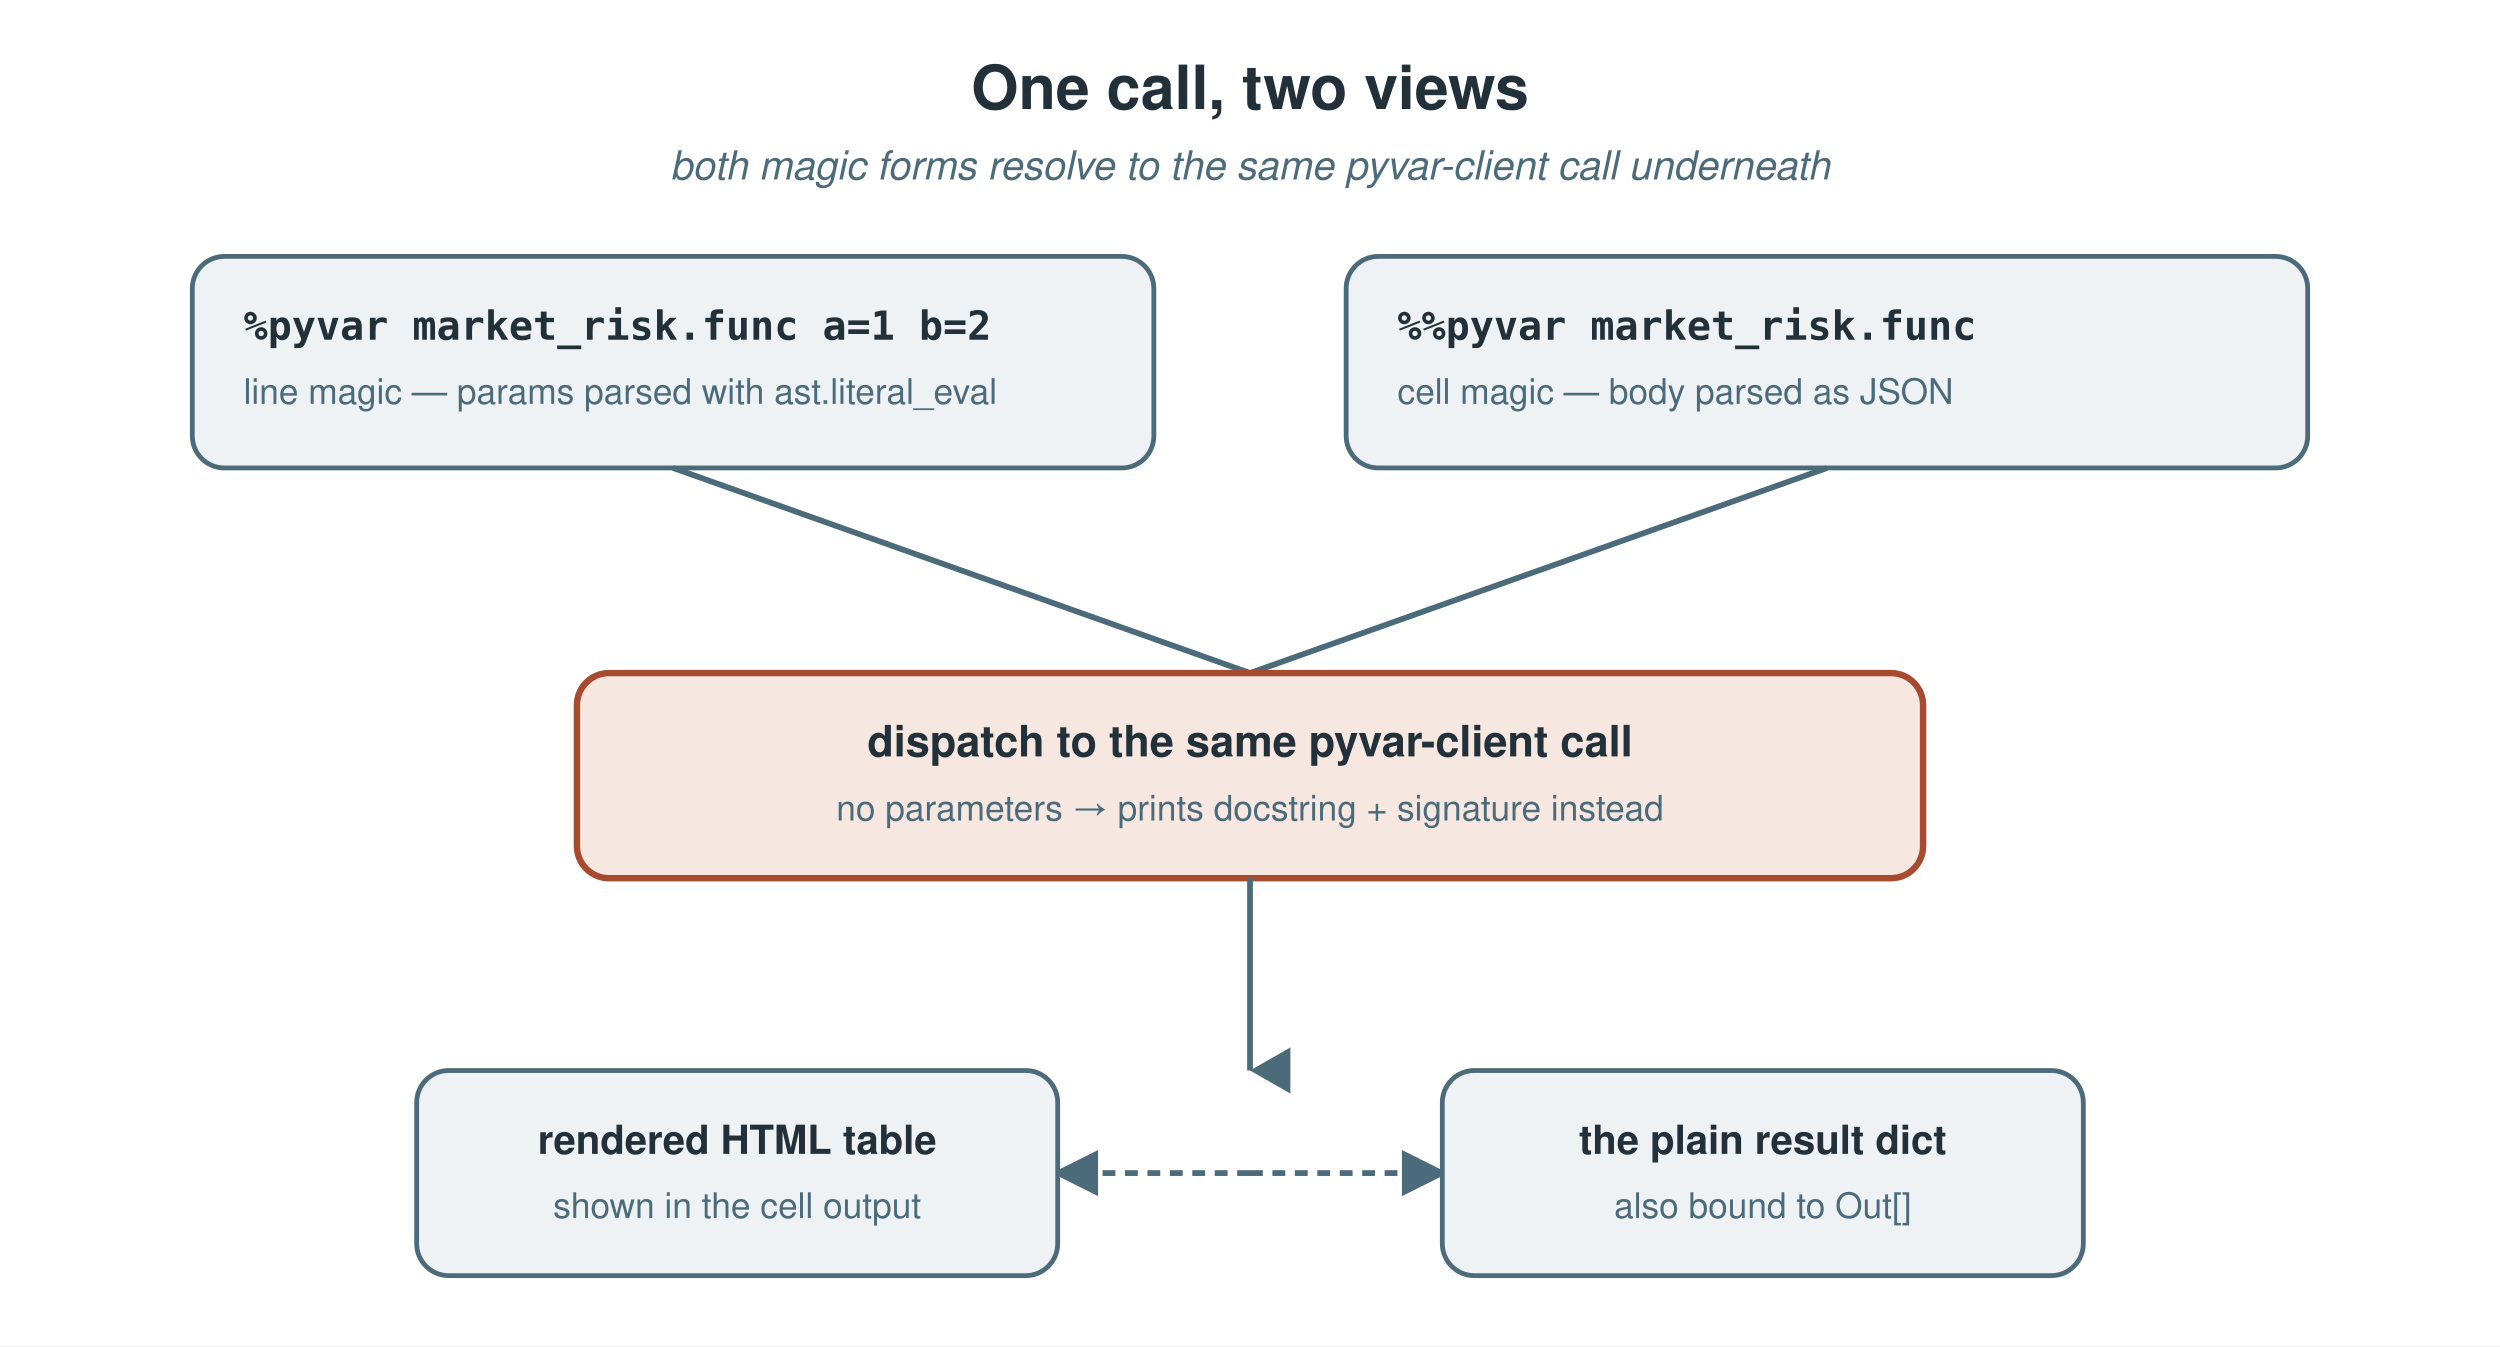
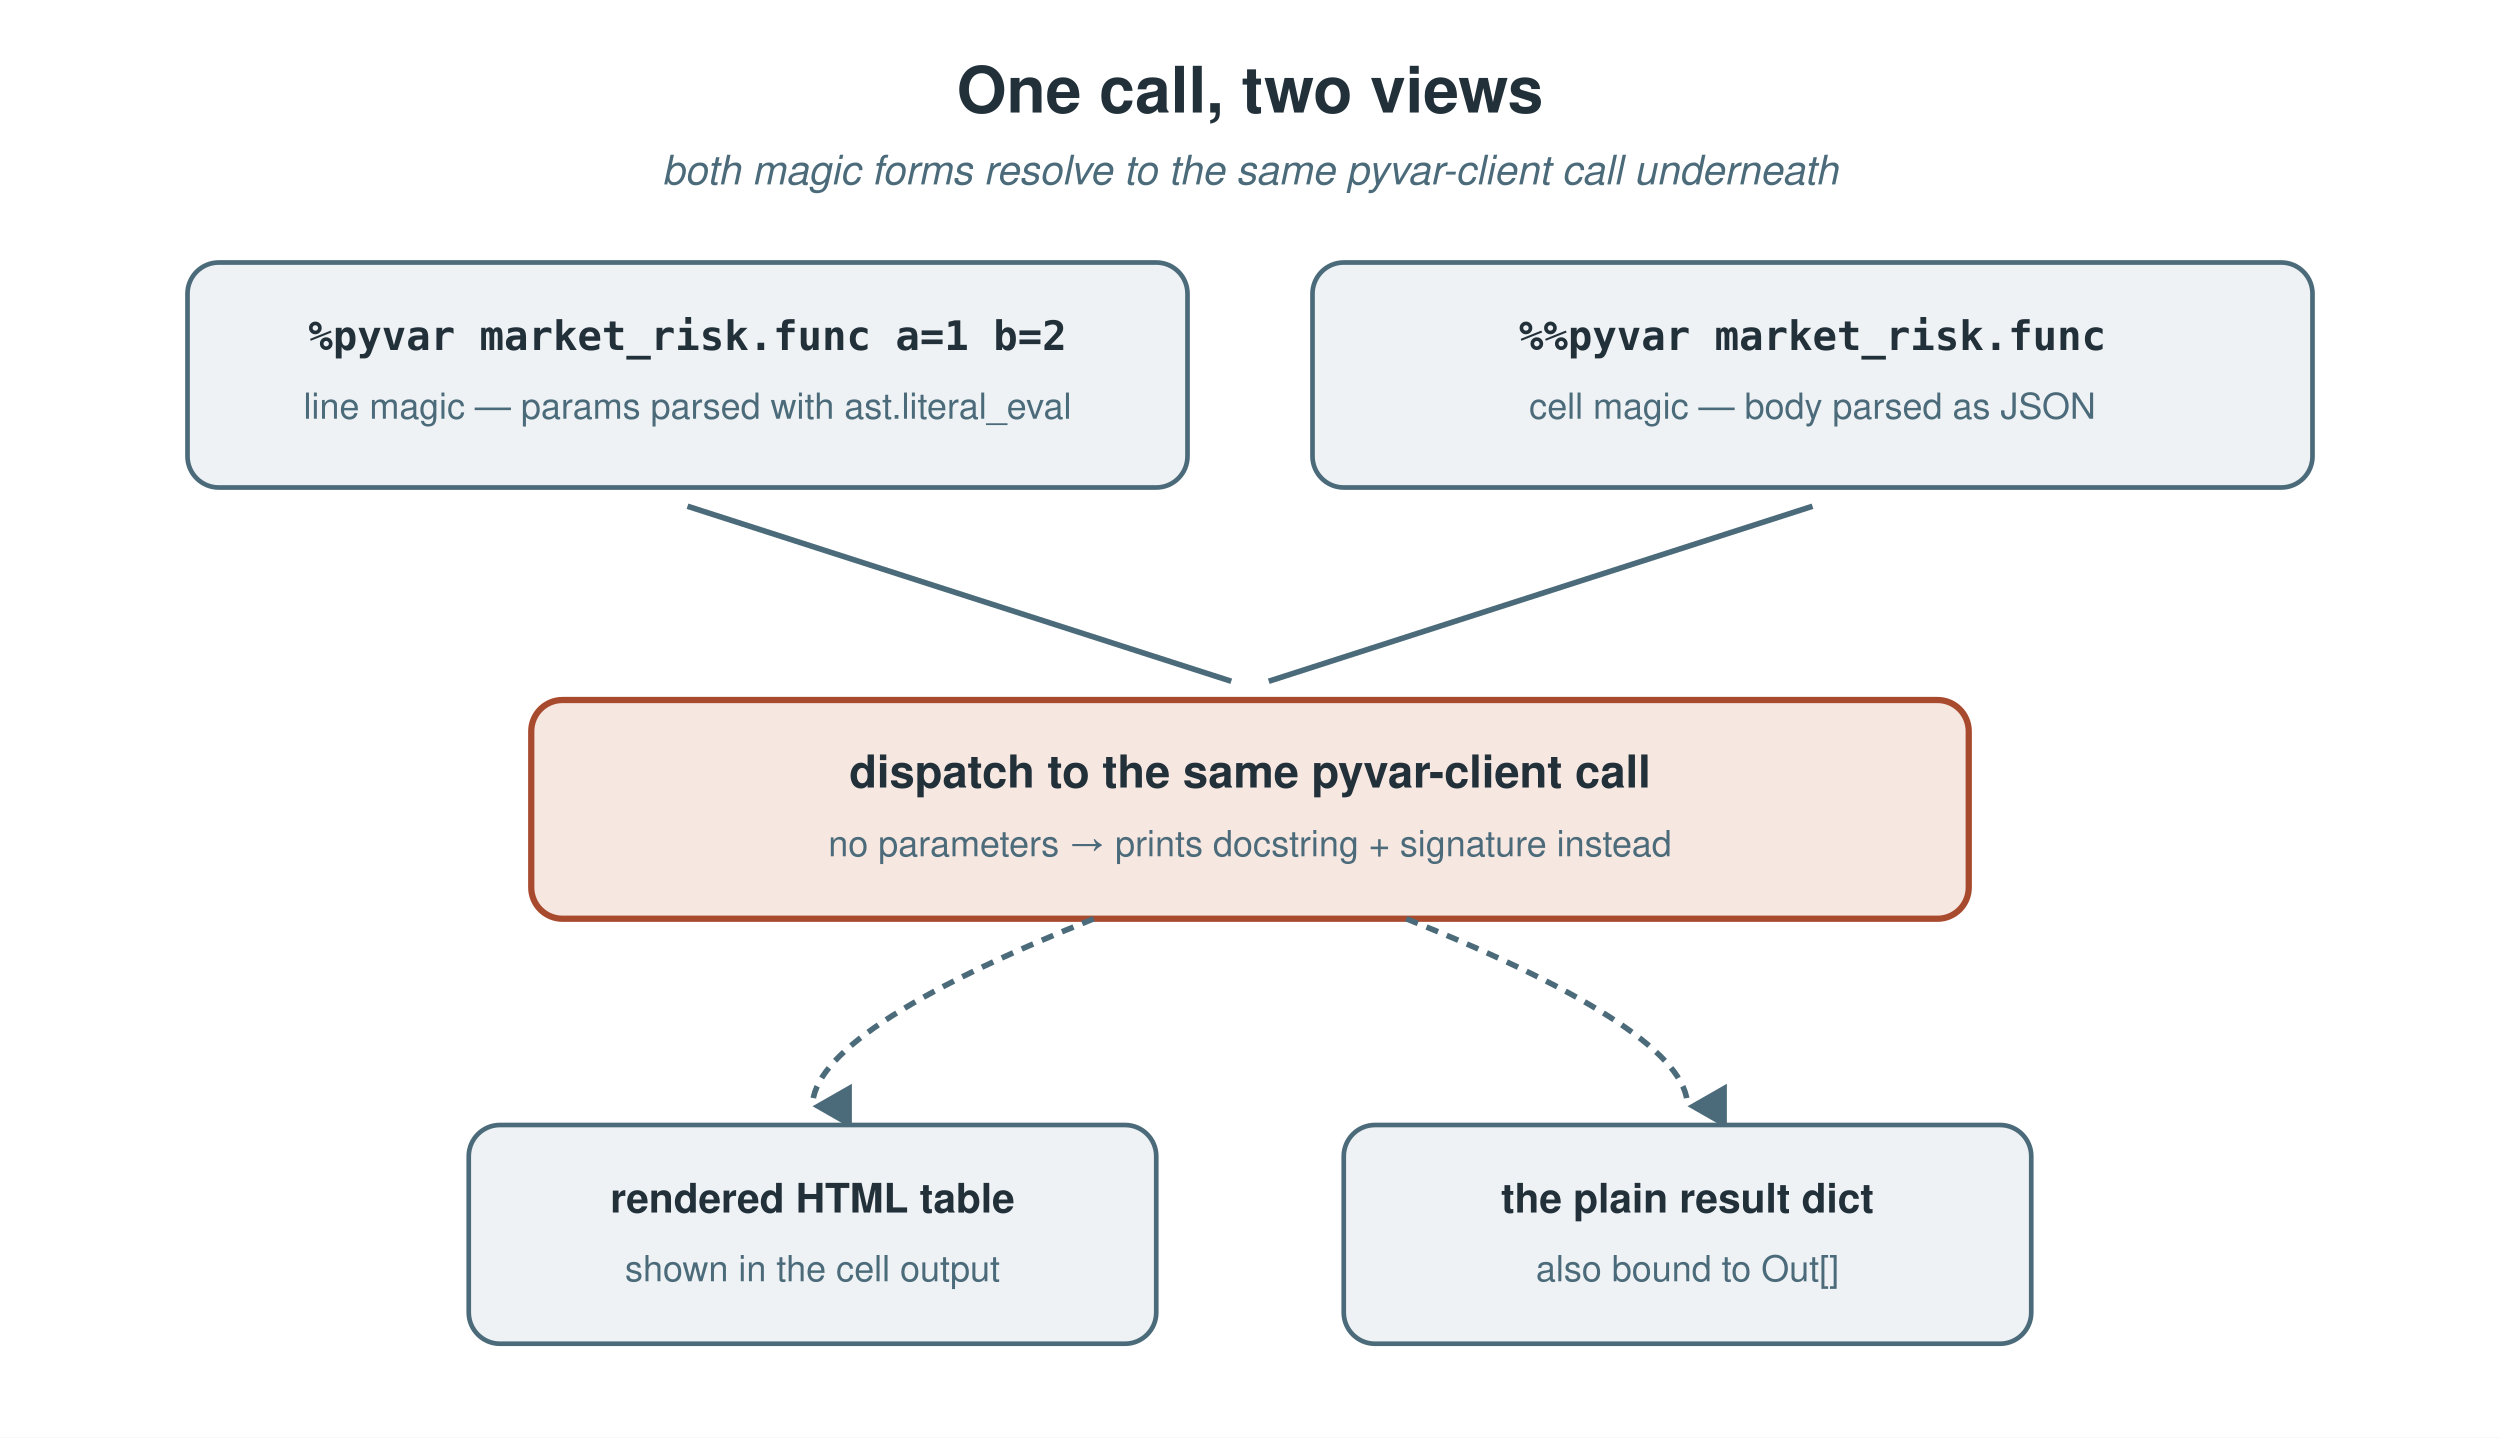
- <svg xmlns="http://www.w3.org/2000/svg" width="780" height="420" viewBox="0 0 780 420">
-   <rect width="780" height="420" fill="#ffffff" />
-   <text x="390.0" y="34" font-family="Helvetica, Arial, sans-serif" font-size="19" font-weight="700" fill="#22303a" text-anchor="middle">One call, two views</text>
-   <text x="390.0" y="56" font-family="Helvetica, Arial, sans-serif" font-size="12.5" font-weight="normal" fill="#4c6b7a" text-anchor="middle" font-style="italic">both magic forms resolve to the same pyvar-client call underneath</text>
-   <rect x="60" y="80" width="300" height="66" rx="10" fill="#eef2f4" stroke="#4c6b7a" stroke-width="1.5" />
-   <text x="76" y="106" font-family="SFMono-Regular, Menlo, Consolas, monospace" font-size="12.5" font-weight="700" fill="#22303a" text-anchor="start">%pyvar market_risk.func a=1 b=2</text>
-   <text x="76" y="126" font-family="Helvetica, Arial, sans-serif" font-size="11" font-weight="normal" fill="#4c6b7a" text-anchor="start">line magic — params parsed with ast.literal_eval</text>
-   <rect x="420" y="80" width="300" height="66" rx="10" fill="#eef2f4" stroke="#4c6b7a" stroke-width="1.5" />
-   <text x="436" y="106" font-family="SFMono-Regular, Menlo, Consolas, monospace" font-size="12.5" font-weight="700" fill="#22303a" text-anchor="start">%%pyvar market_risk.func</text>
-   <text x="436" y="126" font-family="Helvetica, Arial, sans-serif" font-size="11" font-weight="normal" fill="#4c6b7a" text-anchor="start">cell magic — body parsed as JSON</text>
-   <line x1="210.0" y1="146" x2="390.0" y2="210" stroke="#4c6b7a" stroke-width="1.8" />
-   <line x1="570.0" y1="146" x2="390.0" y2="210" stroke="#4c6b7a" stroke-width="1.8" />
-   <rect x="180.0" y="210" width="420" height="64" rx="10" fill="#f6e7e1" stroke="#a84a2e" stroke-width="2" />
-   <text x="390.0" y="236" font-family="Helvetica, Arial, sans-serif" font-size="13.5" font-weight="700" fill="#22303a" text-anchor="middle">dispatch to the same pyvar-client call</text>
-   <text x="390.0" y="256" font-family="Helvetica, Arial, sans-serif" font-size="11" font-weight="normal" fill="#4c6b7a" text-anchor="middle">no parameters → prints docstring + signature instead</text>
+ <svg xmlns="http://www.w3.org/2000/svg" width="800" height="460" viewBox="0 0 800 460">
+   <rect width="800" height="460" fill="#ffffff" />
+   <text x="400.0" y="36" font-family="Helvetica, Arial, sans-serif" font-size="20.5" font-weight="700" fill="#22303a" text-anchor="middle">One call, two views</text>
+   <text x="400.0" y="59" font-family="Helvetica, Arial, sans-serif" font-size="13" font-weight="normal" fill="#4c6b7a" text-anchor="middle" font-style="italic">both magic forms resolve to the same pyvar-client call underneath</text>
+   <rect x="60" y="84" width="320" height="72" rx="10" fill="#eef2f4" stroke="#4c6b7a" stroke-width="1.5" />
+   <text x="220.0" y="112" font-family="SFMono-Regular, Menlo, Consolas, monospace" font-size="13" font-weight="700" fill="#22303a" text-anchor="middle">%pyvar market_risk.func a=1 b=2</text>
+   <text x="220.0" y="134" font-family="Helvetica, Arial, sans-serif" font-size="11.5" font-weight="normal" fill="#4c6b7a" text-anchor="middle">line magic — params parsed with ast.literal_eval</text>
+   <rect x="420" y="84" width="320" height="72" rx="10" fill="#eef2f4" stroke="#4c6b7a" stroke-width="1.5" />
+   <text x="580.0" y="112" font-family="SFMono-Regular, Menlo, Consolas, monospace" font-size="13" font-weight="700" fill="#22303a" text-anchor="middle">%%pyvar market_risk.func</text>
+   <text x="580.0" y="134" font-family="Helvetica, Arial, sans-serif" font-size="11.5" font-weight="normal" fill="#4c6b7a" text-anchor="middle">cell magic — body parsed as JSON</text>
+   <line x1="220.0" y1="162" x2="394.0" y2="218" stroke="#4c6b7a" stroke-width="1.8" />
+   <line x1="580.0" y1="162" x2="406.0" y2="218" stroke="#4c6b7a" stroke-width="1.8" />
+   <rect x="170.0" y="224" width="460" height="70" rx="10" fill="#f6e7e1" stroke="#a84a2e" stroke-width="2" />
+   <text x="400.0" y="252" font-family="Helvetica, Arial, sans-serif" font-size="14.5" font-weight="700" fill="#22303a" text-anchor="middle">dispatch to the same pyvar-client call</text>
+   <text x="400.0" y="274" font-family="Helvetica, Arial, sans-serif" font-size="11.5" font-weight="normal" fill="#4c6b7a" text-anchor="middle">no parameters → prints docstring + signature instead</text>
  <defs>
-     <marker id="ah77614" markerWidth="8" markerHeight="8" refX="4" refY="7" orient="auto">
+     <marker id="mdL" markerWidth="8" markerHeight="8" refX="4" refY="7" orient="auto">
+       <path d="M0,0 L8,0 L4,7 z" fill="#4c6b7a" />
+     </marker>
+     <marker id="mdR" markerWidth="8" markerHeight="8" refX="4" refY="7" orient="auto">
      <path d="M0,0 L8,0 L4,7 z" fill="#4c6b7a" />
    </marker>
  </defs>
-   <line x1="390.0" y1="274" x2="390.0" y2="334" stroke="#4c6b7a" stroke-width="1.8" marker-end="url(#ah77614)" />
-   <defs>
-     <marker id="ah1774" markerWidth="8" markerHeight="8" refX="7" refY="4" orient="auto">
-       <path d="M0,0 L8,4 L0,8 z" fill="#4c6b7a" />
-     </marker>
-   </defs>
-   <line x1="390.0" y1="366.0" x2="330.0" y2="366.0" stroke="#4c6b7a" stroke-width="1.8" stroke-dasharray="4,3" marker-end="url(#ah1774)" />
-   <defs>
-     <marker id="ah43323" markerWidth="8" markerHeight="8" refX="7" refY="4" orient="auto">
-       <path d="M0,0 L8,4 L0,8 z" fill="#4c6b7a" />
-     </marker>
-   </defs>
-   <line x1="390.0" y1="366.0" x2="450.0" y2="366.0" stroke="#4c6b7a" stroke-width="1.8" stroke-dasharray="4,3" marker-end="url(#ah43323)" />
-   <rect x="130.0" y="334" width="200" height="64" rx="10" fill="#eef2f4" stroke="#4c6b7a" stroke-width="1.5" />
-   <text x="230.0" y="360" font-family="Helvetica, Arial, sans-serif" font-size="12.5" font-weight="700" fill="#22303a" text-anchor="middle">rendered HTML table</text>
-   <text x="230.0" y="380" font-family="Helvetica, Arial, sans-serif" font-size="11" font-weight="normal" fill="#4c6b7a" text-anchor="middle">shown in the cell output</text>
-   <rect x="450.0" y="334" width="200" height="64" rx="10" fill="#eef2f4" stroke="#4c6b7a" stroke-width="1.5" />
-   <text x="550.0" y="360" font-family="Helvetica, Arial, sans-serif" font-size="12.5" font-weight="700" fill="#22303a" text-anchor="middle">the plain result dict</text>
-   <text x="550.0" y="380" font-family="Helvetica, Arial, sans-serif" font-size="11" font-weight="normal" fill="#4c6b7a" text-anchor="middle">also bound to Out[]</text>
+   <path d="M 350.0 294 Q 260.0 330 260.0 354" fill="none" stroke="#4c6b7a" stroke-width="1.8" stroke-dasharray="4,3" marker-end="url(#mdL)" />
+   <path d="M 450.0 294 Q 540.0 330 540.0 354" fill="none" stroke="#4c6b7a" stroke-width="1.8" stroke-dasharray="4,3" marker-end="url(#mdR)" />
+   <rect x="150.0" y="360" width="220" height="70" rx="10" fill="#eef2f4" stroke="#4c6b7a" stroke-width="1.5" />
+   <text x="260.0" y="388" font-family="Helvetica, Arial, sans-serif" font-size="13" font-weight="700" fill="#22303a" text-anchor="middle">rendered HTML table</text>
+   <text x="260.0" y="410" font-family="Helvetica, Arial, sans-serif" font-size="11.5" font-weight="normal" fill="#4c6b7a" text-anchor="middle">shown in the cell output</text>
+   <rect x="430.0" y="360" width="220" height="70" rx="10" fill="#eef2f4" stroke="#4c6b7a" stroke-width="1.5" />
+   <text x="540.0" y="388" font-family="Helvetica, Arial, sans-serif" font-size="13" font-weight="700" fill="#22303a" text-anchor="middle">the plain result dict</text>
+   <text x="540.0" y="410" font-family="Helvetica, Arial, sans-serif" font-size="11.5" font-weight="normal" fill="#4c6b7a" text-anchor="middle">also bound to Out[]</text>
</svg>
